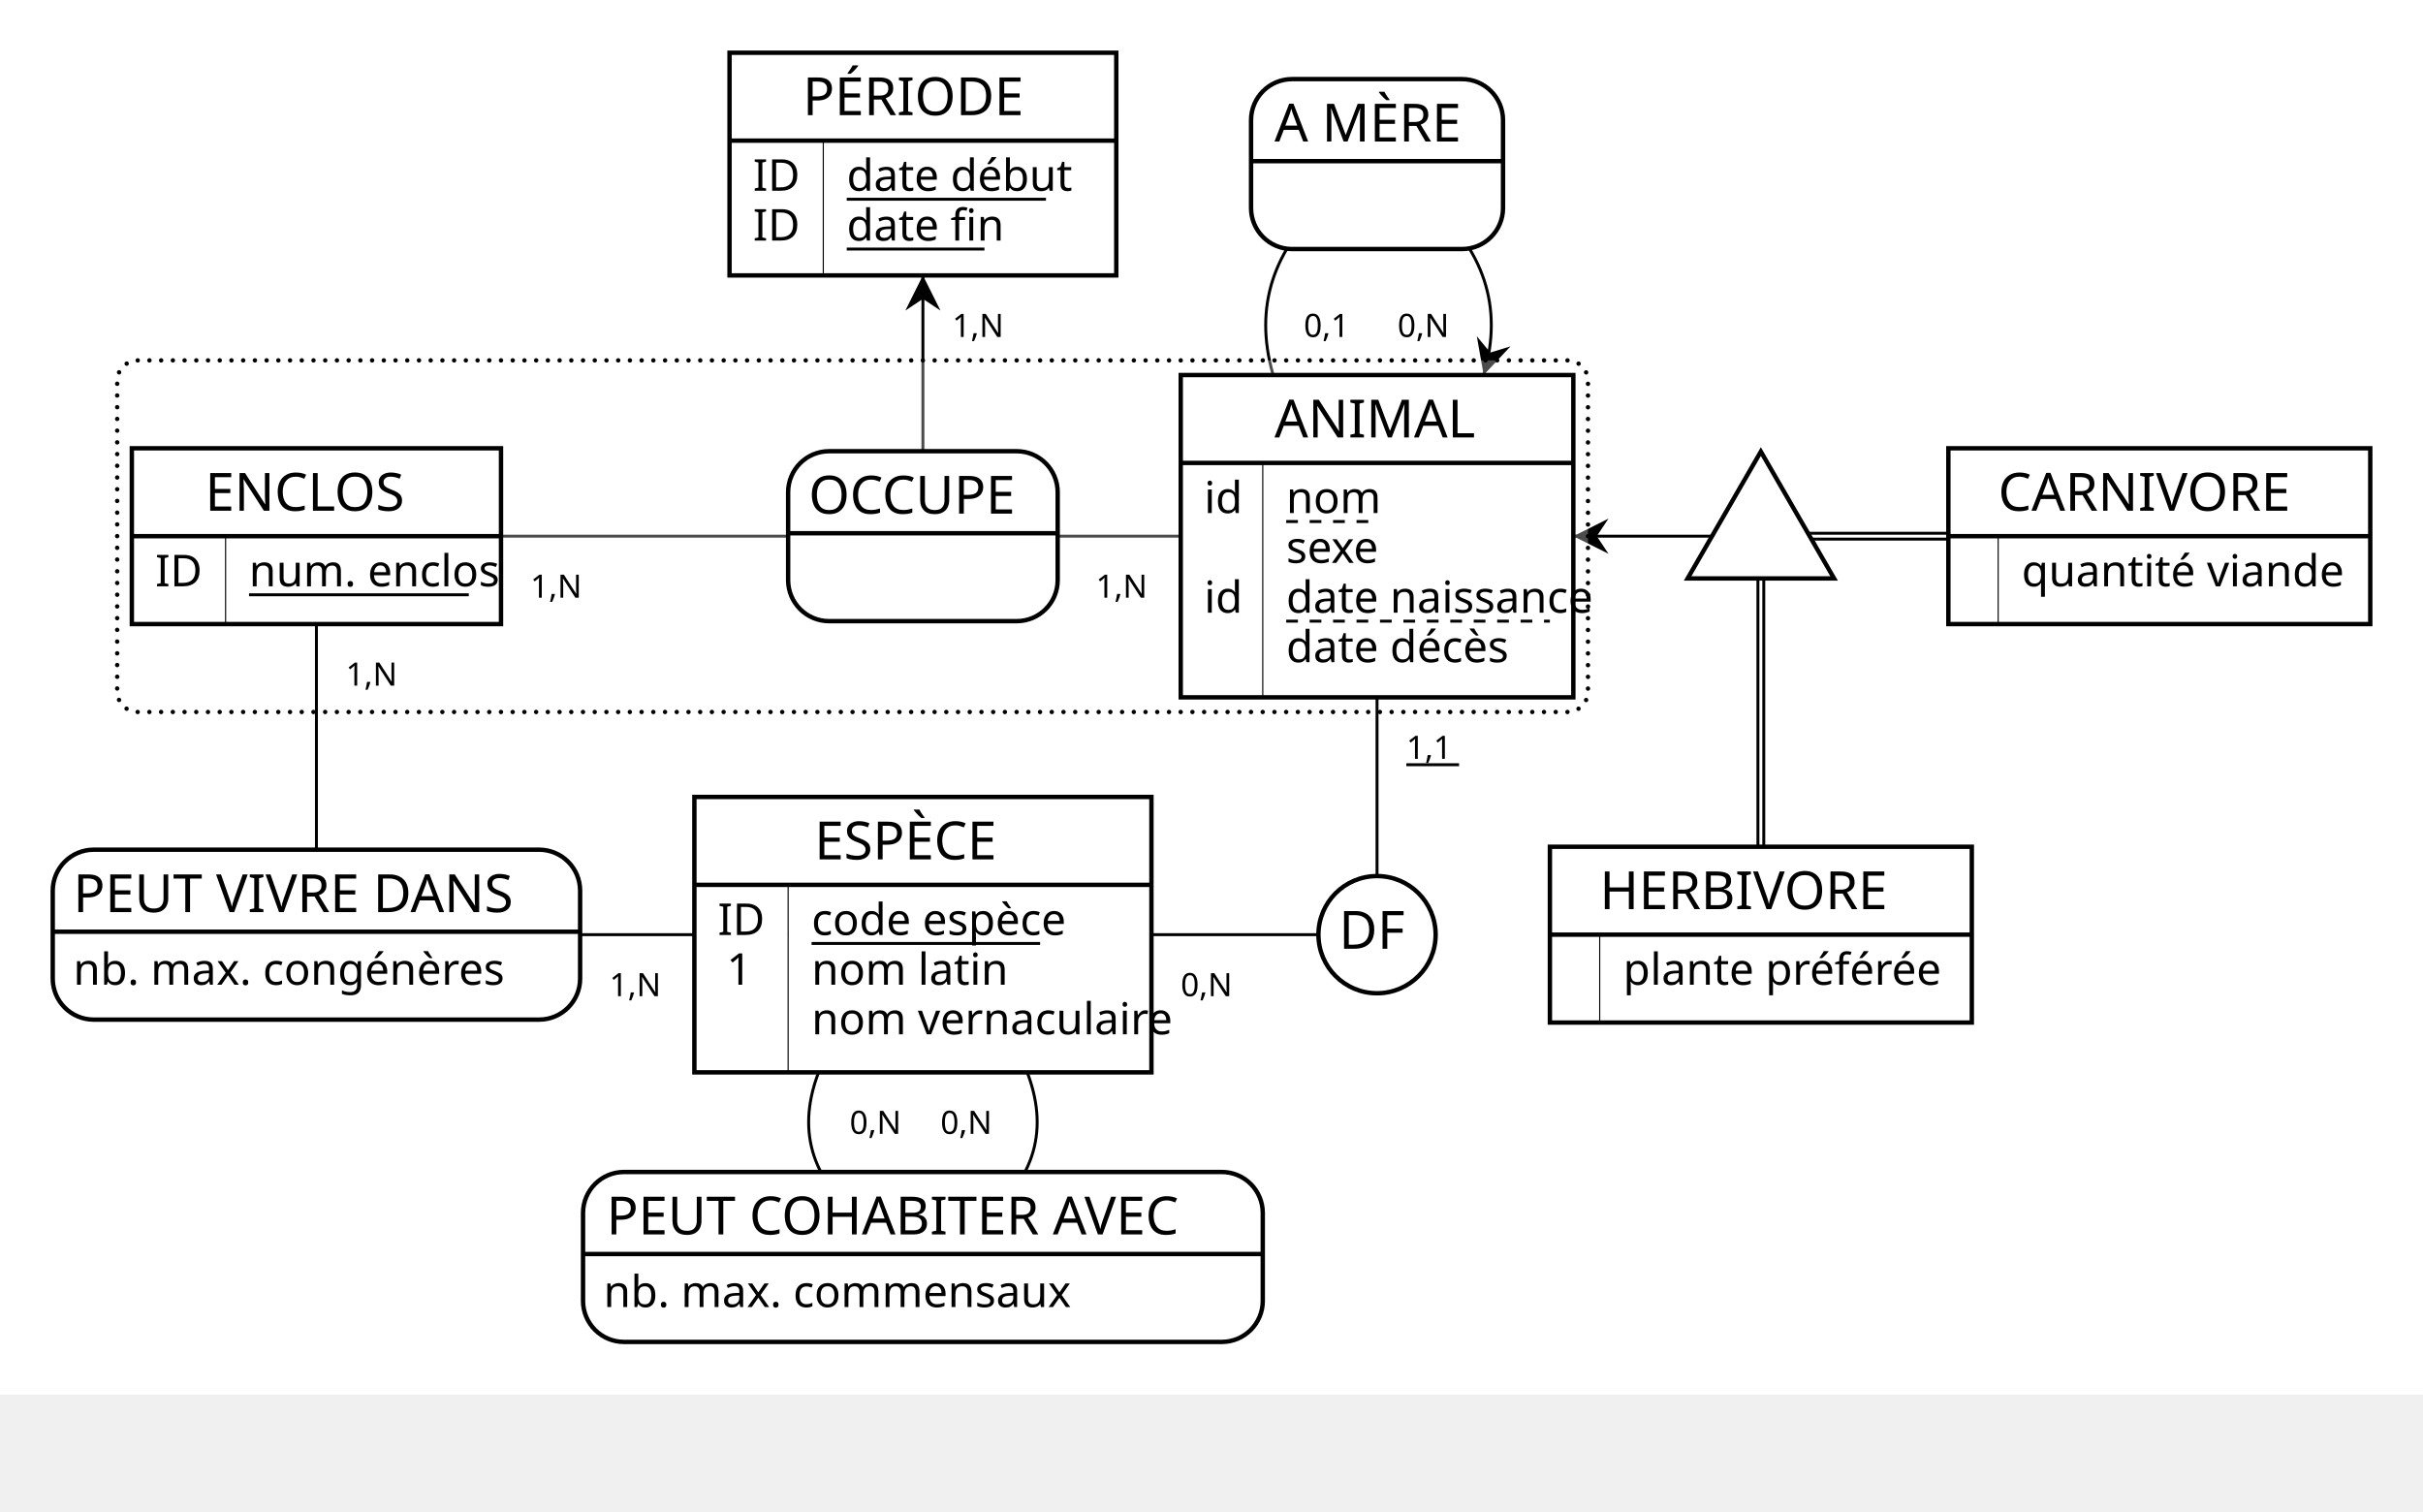
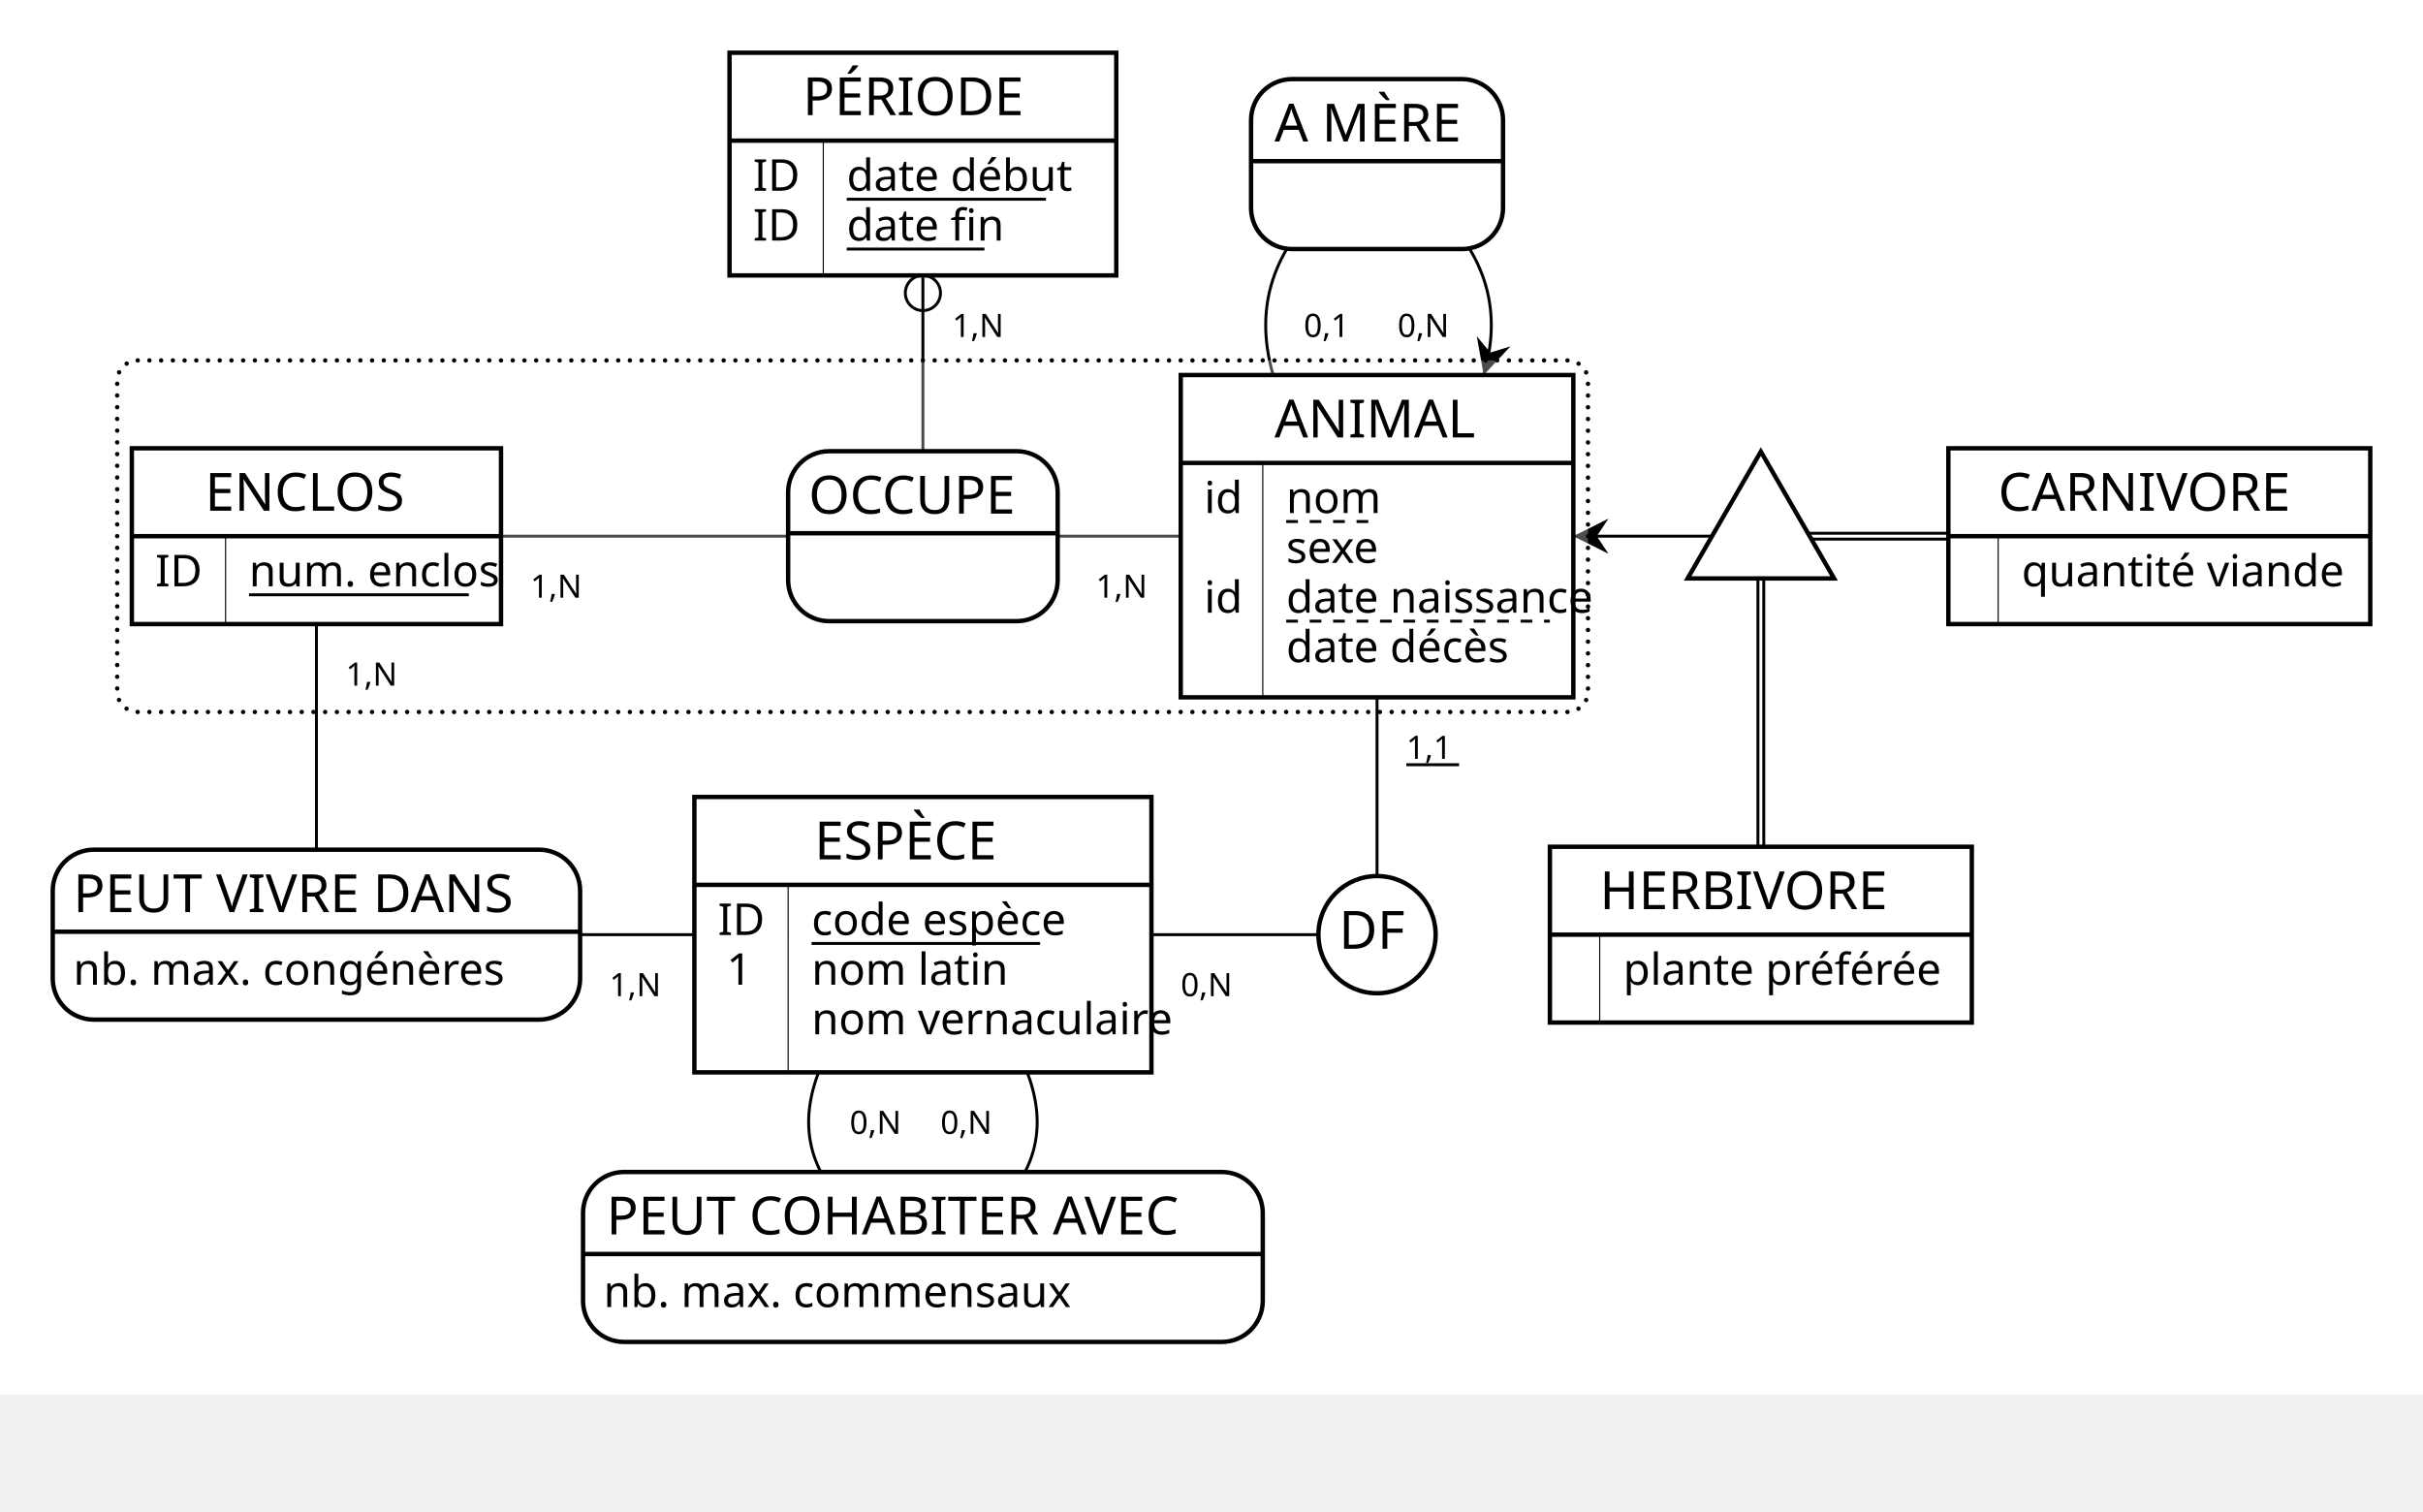
<svg xmlns="http://www.w3.org/2000/svg" width="827" height="516" viewBox="0 0 827 516">
  <rect x="0" y="0" width="827" height="476" fill="#FFFFFF" stroke="none" stroke-width="0" />
  <g>
    <line x1="470" y1="183" x2="601" y2="183" stroke="#000000" stroke-width="1" />
    <polygon points="537 183 549 177 545 183 549 189" fill="#000000" stroke-width="0" />
    <line x1="737" y1="184" x2="601" y2="184" stroke="#000000" stroke-width="1" />
    <line x1="737" y1="182" x2="601" y2="182" stroke="#000000" stroke-width="1" />
    <line x1="602" y1="319" x2="602" y2="183" stroke="#000000" stroke-width="1" />
    <line x1="600" y1="319" x2="600" y2="183" stroke="#000000" stroke-width="1" />
    <g>
      <polygon points="601 154.13 576 197.43 626 197.43" stroke="#000000" stroke-width="1.5" fill="#FFFFFF" />
      <text x="601" y="189" fill="#000000" font-family="Copperplate" font-size="18" />
    </g>
  </g>
  <g>
    <path d="M470 183 C419.33 129.33 419.33 87 470 56" fill="none" stroke="#000000" stroke-width="1" />
    <path d="M470 183 C522 129.33 522 87 470 56" fill="none" stroke="#000000" stroke-width="1" />
    <polygon points="506.39 127.99 504.06 114.78 508.67 120.33 515.56 118.2" fill="#000000" stroke-width="0" />
    <g>
      <path d="M499 27 a14 14 90 0 1 14 14 V55 h-86 V41 a14 14 90 0 1 14 -14" fill="#FFFFFF" stroke="#FFFFFF" stroke-width="0" />
      <path d="M513 55 v16 a14 14 90 0 1 -14 14 H441 a14 14 90 0 1 -14 -14 V55 H86" fill="#FFFFFF" stroke="#FFFFFF" stroke-width="0" />
      <rect x="427" y="27" width="86" height="58" fill="none" rx="14" stroke="#000000" stroke-width="1.5" />
      <line x1="427" y1="55" x2="513" y2="55" stroke="#000000" stroke-width="1.5" />
      <text x="435" y="48.3" fill="#000000" font-family="Copperplate" font-size="18">A MÈRE</text>
    </g>
    <text x="445" y="115" fill="#000000" font-family="Futura" font-size="11">0,1</text>
    <text x="477" y="115" fill="#000000" font-family="Futura" font-size="11">0,N</text>
  </g>
  <g>
    <line x1="470" y1="183" x2="315" y2="183" stroke="#000000" stroke-width="1" />
+     <circle cx="315" cy="100" r="6" stroke="#000000" stroke-width="1" fill="#FFFFFF55" />
    <line x1="315" y1="56" x2="315" y2="183" stroke="#000000" stroke-width="1" />
-     <polygon points="315 94 321 106 315 102 309 106" fill="#000000" stroke-width="0" />
    <line x1="108" y1="183" x2="315" y2="183" stroke="#000000" stroke-width="1" />
    <g>
      <path d="M47 123 L535 123 a7 7 0 0 1 7 7 L542 236 a7 7 0 0 1 -7 7 L47 243 a7 7 0 0 1 -7 -7 L40 130 a7 7 0 0 1 7 -7" fill="#FFFFFF" stroke="none" stroke-width="0" opacity="0.3" />
      <path d="M47 123 L535 123 a7 7 0 0 1 7 7 L542 236 a7 7 0 0 1 -7 7 L47 243 a7 7 0 0 1 -7 -7 L40 130 a7 7 0 0 1 7 -7" fill="none" stroke="#000000" stroke-width="1.5" stroke-dasharray="0,4" stroke-linecap="round" />
      <path d="M347 154 a14 14 90 0 1 14 14 V182 h-92 V168 a14 14 90 0 1 14 -14" fill="#FFFFFF" stroke="#FFFFFF" stroke-width="0" />
      <path d="M361 182 v16 a14 14 90 0 1 -14 14 H283 a14 14 90 0 1 -14 -14 V182 H92" fill="#FFFFFF" stroke="#FFFFFF" stroke-width="0" />
      <rect x="269" y="154" width="92" height="58" fill="none" rx="14" stroke="#000000" stroke-width="1.5" />
      <line x1="269" y1="182" x2="361" y2="182" stroke="#000000" stroke-width="1.5" />
      <text x="276" y="175.3" fill="#000000" font-family="Copperplate" font-size="18">OCCUPE</text>
    </g>
    <text x="374" y="204" fill="#000000" font-family="Futura" font-size="11">1,N</text>
    <text x="325" y="115" fill="#000000" font-family="Futura" font-size="11">1,N</text>
    <text x="181" y="204" fill="#000000" font-family="Futura" font-size="11">1,N</text>
  </g>
  <g>
    <line x1="315" y1="319" x2="108" y2="319" stroke="#000000" stroke-width="1" />
    <line x1="108" y1="183" x2="108" y2="319" stroke="#000000" stroke-width="1" />
    <g>
      <path d="M184 290 a14 14 90 0 1 14 14 V318 h-180 V304 a14 14 90 0 1 14 -14" fill="#FFFFFF" stroke="#FFFFFF" stroke-width="0" />
      <path d="M198 318 v16 a14 14 90 0 1 -14 14 H32 a14 14 90 0 1 -14 -14 V318 H180" fill="#FFFFFF" stroke="#FFFFFF" stroke-width="0" />
      <rect x="18" y="290" width="180" height="58" fill="none" rx="14" stroke="#000000" stroke-width="1.5" />
      <line x1="18" y1="318" x2="198" y2="318" stroke="#000000" stroke-width="1.5" />
      <text x="25" y="311.3" fill="#000000" font-family="Copperplate" font-size="18">PEUT VIVRE DANS</text>
      <text x="25" y="336.1" fill="#000000" font-family="Gill Sans" font-size="15">nb. max. congénères</text>
    </g>
    <text x="208" y="340" fill="#000000" font-family="Futura" font-size="11">1,N</text>
    <text x="118" y="234" fill="#000000" font-family="Futura" font-size="11">1,N</text>
  </g>
  <g>
    <line x1="315" y1="319" x2="470" y2="319" stroke="#000000" stroke-width="1" />
    <line x1="470" y1="183" x2="470" y2="319" stroke="#000000" stroke-width="1" />
    <g>
      <circle cx="470" cy="319" r="20" stroke="#000000" stroke-width="1.5" fill="#FFFFFF" />
      <text x="457" y="323.8" fill="#000000" font-family="Copperplate" font-size="18">DF</text>
    </g>
    <text x="403" y="340" fill="#000000" font-family="Futura" font-size="11">0,N</text>
    <text x="480" y="259" fill="#000000" font-family="Futura" font-size="11">1,1</text>
    <line x1="480" y1="261" x2="498" y2="261" stroke="#000000" stroke-width="1" />
  </g>
  <g>
    <path d="M315 319 C367 367.67 367 404.33 315 429" fill="none" stroke="#000000" stroke-width="1" />
    <path d="M315 319 C263 367.67 263 404.33 315 429" fill="none" stroke="#000000" stroke-width="1" />
    <g>
      <path d="M417 400 a14 14 90 0 1 14 14 V428 h-232 V414 a14 14 90 0 1 14 -14" fill="#FFFFFF" stroke="#FFFFFF" stroke-width="0" />
      <path d="M431 428 v16 a14 14 90 0 1 -14 14 H213 a14 14 90 0 1 -14 -14 V428 H232" fill="#FFFFFF" stroke="#FFFFFF" stroke-width="0" />
      <rect x="199" y="400" width="232" height="58" fill="none" rx="14" stroke="#000000" stroke-width="1.5" />
      <line x1="199" y1="428" x2="431" y2="428" stroke="#000000" stroke-width="1.5" />
      <text x="207" y="421.3" fill="#000000" font-family="Copperplate" font-size="18">PEUT COHABITER AVEC</text>
      <text x="206" y="446.1" fill="#000000" font-family="Gill Sans" font-size="15">nb. max. commensaux</text>
    </g>
    <text x="321" y="387" fill="#000000" font-family="Futura" font-size="11">0,N</text>
    <text x="290" y="387" fill="#000000" font-family="Futura" font-size="11">0,N</text>
  </g>
  <g>
    <g>
      <rect x="249" y="18" width="132" height="30" fill="#FFFFFF" stroke="none" stroke-width="0" opacity="1" />
      <rect x="281" y="48" width="100" height="46" fill="#FFFFFF" stroke="none" stroke-width="0" opacity="1" />
      <rect x="249" y="48" width="32" height="46" fill="#FFFFFF" stroke="none" stroke-width="0" opacity="1" />
      <line x1="281" y1="48" x2="281" y2="94" stroke="#000000" stroke-width="0.38" />
      <rect x="249" y="18" width="132" height="76" fill="none" stroke="#000000" stroke-width="1.5" opacity="1" />
      <line x1="249" y1="48" x2="381" y2="48" stroke="#000000" stroke-width="1.5" />
    </g>
    <text x="274" y="39.3" fill="#000000" font-family="Copperplate" font-size="18">PÉRIODE</text>
    <text x="289" y="65.1" fill="#000000" font-family="Gill Sans" font-size="15">date début</text>
    <text x="257" y="65.1" fill="#000000" font-family="Gill Sans" font-size="15">ID</text>
    <line x1="289" y1="68" x2="357" y2="68" stroke="#000000" stroke-width="1" />
    <text x="289" y="82.1" fill="#000000" font-family="Gill Sans" font-size="15">date fin</text>
    <text x="257" y="82.1" fill="#000000" font-family="Gill Sans" font-size="15">ID</text>
    <line x1="289" y1="85" x2="336" y2="85" stroke="#000000" stroke-width="1" />
  </g>
  <g>
    <g>
      <rect x="45" y="153" width="126" height="30" fill="#FFFFFF" stroke="none" stroke-width="0" opacity="1" />
      <rect x="77" y="183" width="94" height="30" fill="#FFFFFF" stroke="none" stroke-width="0" opacity="1" />
      <rect x="45" y="183" width="32" height="30" fill="#FFFFFF" stroke="none" stroke-width="0" opacity="1" />
      <line x1="77" y1="183" x2="77" y2="213" stroke="#000000" stroke-width="0.38" />
      <rect x="45" y="153" width="126" height="60" fill="none" stroke="#000000" stroke-width="1.5" opacity="1" />
      <line x1="45" y1="183" x2="171" y2="183" stroke="#000000" stroke-width="1.5" />
    </g>
    <text x="70" y="174.3" fill="#000000" font-family="Copperplate" font-size="18">ENCLOS</text>
    <text x="85" y="200.1" fill="#000000" font-family="Gill Sans" font-size="15">num. enclos</text>
    <text x="53" y="200.1" fill="#000000" font-family="Gill Sans" font-size="15">ID</text>
    <line x1="85" y1="203" x2="160" y2="203" stroke="#000000" stroke-width="1" />
  </g>
  <g>
    <g>
      <rect x="403" y="128" width="134" height="30" fill="#FFFFFF" stroke="none" stroke-width="0" opacity="1" />
      <rect x="431" y="158" width="106" height="80" fill="#FFFFFF" stroke="none" stroke-width="0" opacity="1" />
      <rect x="403" y="158" width="28" height="80" fill="#FFFFFF" stroke="none" stroke-width="0" opacity="1" />
      <line x1="431" y1="158" x2="431" y2="238" stroke="#000000" stroke-width="0.38" />
      <rect x="403" y="128" width="134" height="110" fill="none" stroke="#000000" stroke-width="1.5" opacity="1" />
      <line x1="403" y1="158" x2="537" y2="158" stroke="#000000" stroke-width="1.5" />
    </g>
    <text x="435" y="149.3" fill="#000000" font-family="Copperplate" font-size="18">ANIMAL</text>
    <text x="439" y="175.1" fill="#000000" font-family="Gill Sans" font-size="15">nom</text>
    <text x="411" y="175.1" fill="#000000" font-family="Gill Sans" font-size="15">id</text>
    <line x1="439" y1="178" x2="468" y2="178" stroke="#000000" stroke-width="1" stroke-dasharray="4" />
    <text x="439" y="192.1" fill="#000000" font-family="Gill Sans" font-size="15">sexe</text>
    <text x="416" y="192.1" fill="#000000" font-family="Gill Sans" font-size="15" />
    <text x="439" y="209.1" fill="#000000" font-family="Gill Sans" font-size="15">date naissance</text>
    <text x="411" y="209.1" fill="#000000" font-family="Gill Sans" font-size="15">id</text>
    <line x1="439" y1="212" x2="529" y2="212" stroke="#000000" stroke-width="1" stroke-dasharray="4" />
    <text x="439" y="226" fill="#000000" font-family="Gill Sans" font-size="15">date décès</text>
    <text x="416" y="226" fill="#000000" font-family="Gill Sans" font-size="15" />
  </g>
  <g>
    <g>
      <rect x="665" y="153" width="144" height="30" fill="#FFFFFF" stroke="none" stroke-width="0" opacity="1" />
      <rect x="682" y="183" width="127" height="30" fill="#FFFFFF" stroke="none" stroke-width="0" opacity="1" />
      <rect x="665" y="183" width="17" height="30" fill="#FFFFFF" stroke="none" stroke-width="0" opacity="1" />
      <line x1="682" y1="183" x2="682" y2="213" stroke="#000000" stroke-width="0.38" />
      <rect x="665" y="153" width="144" height="60" fill="none" stroke="#000000" stroke-width="1.5" opacity="1" />
      <line x1="665" y1="183" x2="809" y2="183" stroke="#000000" stroke-width="1.5" />
    </g>
    <text x="682" y="174.3" fill="#000000" font-family="Copperplate" font-size="18">CARNIVORE</text>
    <text x="690" y="200.1" fill="#000000" font-family="Gill Sans" font-size="15">quantité viande</text>
    <text x="673" y="200.1" fill="#000000" font-family="Gill Sans" font-size="15" />
  </g>
  <g>
    <g>
      <rect x="237" y="272" width="156" height="30" fill="#FFFFFF" stroke="none" stroke-width="0" opacity="1" />
      <rect x="269" y="302" width="124" height="64" fill="#FFFFFF" stroke="none" stroke-width="0" opacity="1" />
      <rect x="237" y="302" width="32" height="64" fill="#FFFFFF" stroke="none" stroke-width="0" opacity="1" />
      <line x1="269" y1="302" x2="269" y2="366" stroke="#000000" stroke-width="0.38" />
      <rect x="237" y="272" width="156" height="94" fill="none" stroke="#000000" stroke-width="1.5" opacity="1" />
      <line x1="237" y1="302" x2="393" y2="302" stroke="#000000" stroke-width="1.5" />
    </g>
    <text x="278" y="293.3" fill="#000000" font-family="Copperplate" font-size="18">ESPÈCE</text>
    <text x="277" y="319.1" fill="#000000" font-family="Gill Sans" font-size="15">code espèce</text>
    <text x="245" y="319.1" fill="#000000" font-family="Gill Sans" font-size="15">ID</text>
    <line x1="277" y1="322" x2="355" y2="322" stroke="#000000" stroke-width="1" />
    <text x="277" y="336.1" fill="#000000" font-family="Gill Sans" font-size="15">nom latin</text>
    <text x="248" y="336.1" fill="#000000" font-family="Gill Sans" font-size="15">1</text>
    <text x="277" y="353" fill="#000000" font-family="Gill Sans" font-size="15">nom vernaculaire</text>
    <text x="252" y="353" fill="#000000" font-family="Gill Sans" font-size="15" />
  </g>
  <g>
    <g>
      <rect x="529" y="289" width="144" height="30" fill="#FFFFFF" stroke="none" stroke-width="0" opacity="1" />
      <rect x="546" y="319" width="127" height="30" fill="#FFFFFF" stroke="none" stroke-width="0" opacity="1" />
      <rect x="529" y="319" width="17" height="30" fill="#FFFFFF" stroke="none" stroke-width="0" opacity="1" />
      <line x1="546" y1="319" x2="546" y2="349" stroke="#000000" stroke-width="0.38" />
      <rect x="529" y="289" width="144" height="60" fill="none" stroke="#000000" stroke-width="1.5" opacity="1" />
      <line x1="529" y1="319" x2="673" y2="319" stroke="#000000" stroke-width="1.5" />
    </g>
    <text x="546" y="310.3" fill="#000000" font-family="Copperplate" font-size="18">HERBIVORE</text>
    <text x="554" y="336.1" fill="#000000" font-family="Gill Sans" font-size="15">plante préférée</text>
    <text x="537" y="336.1" fill="#000000" font-family="Gill Sans" font-size="15" />
  </g>
</svg>
